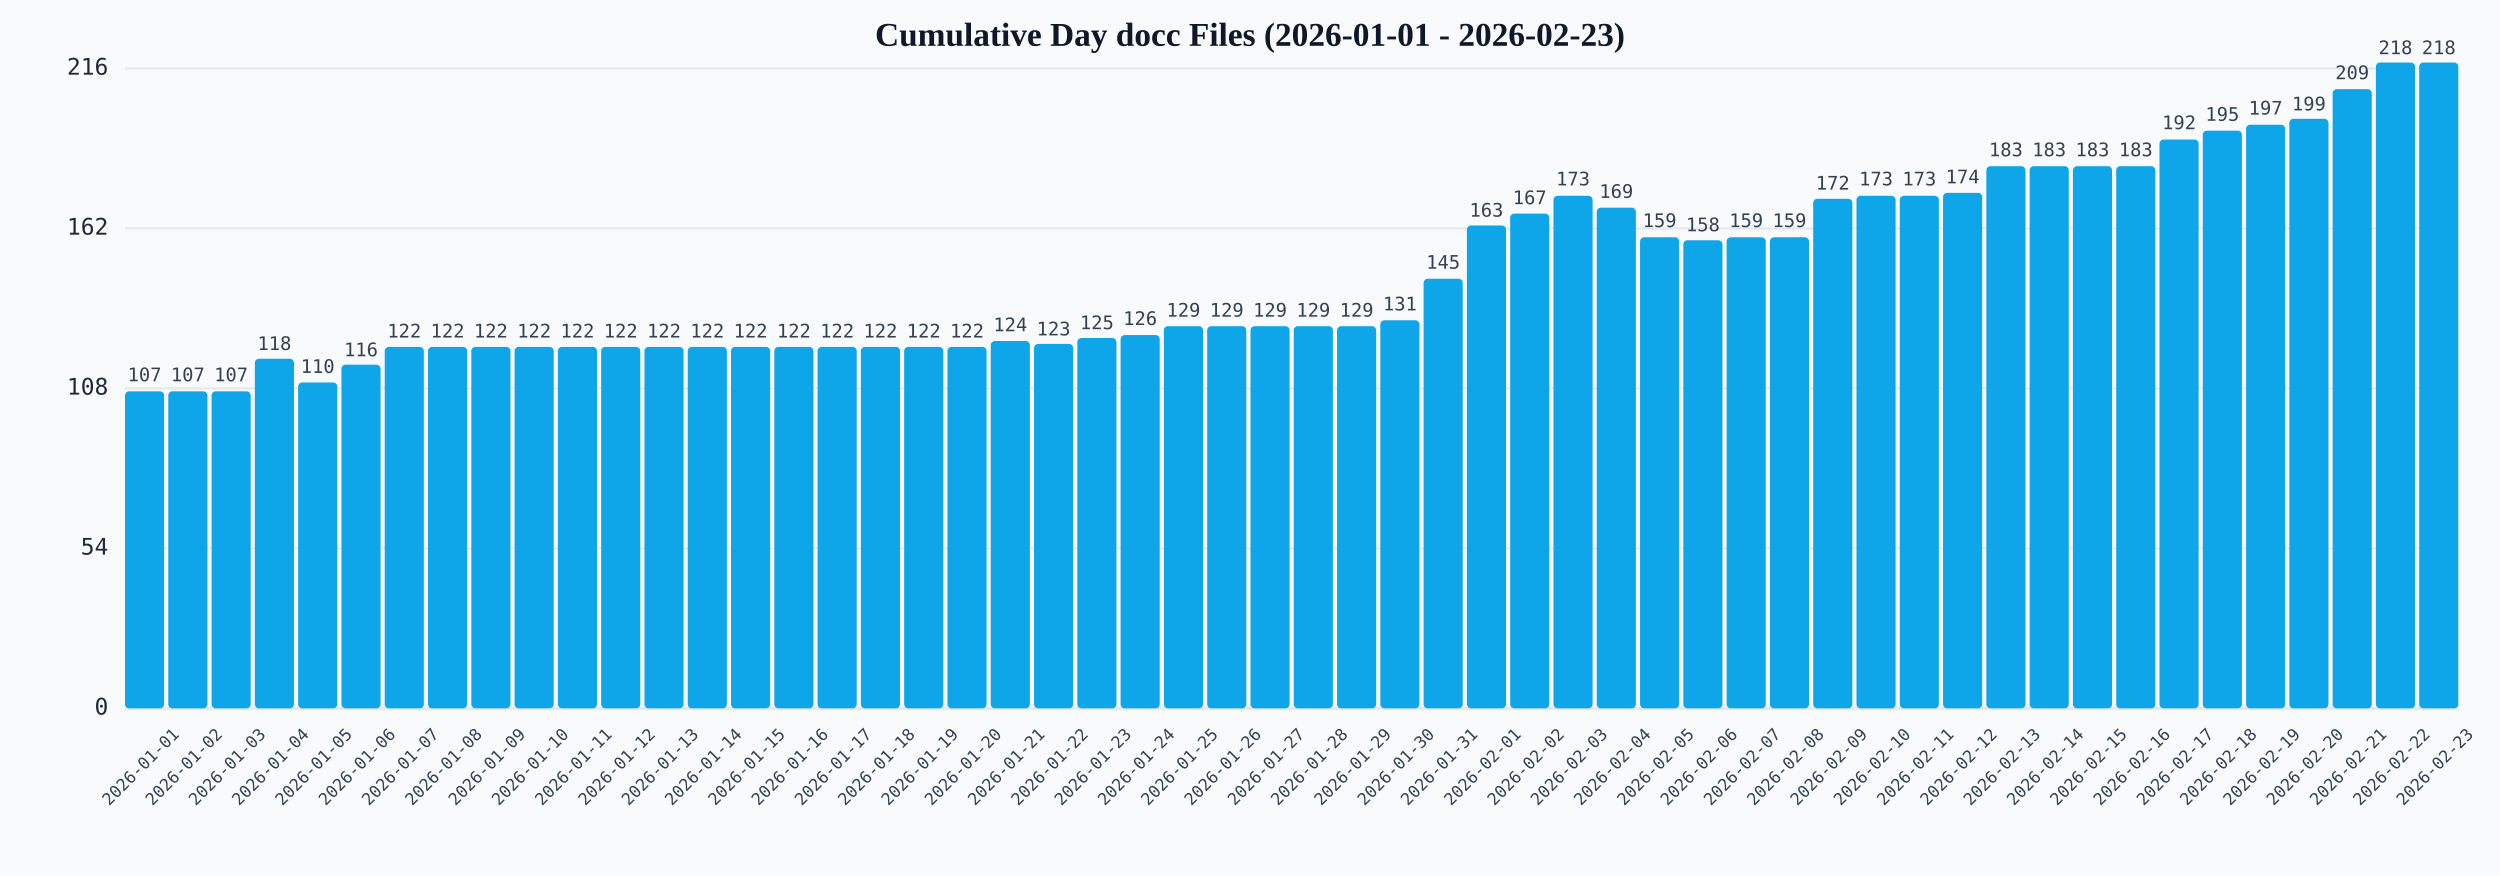
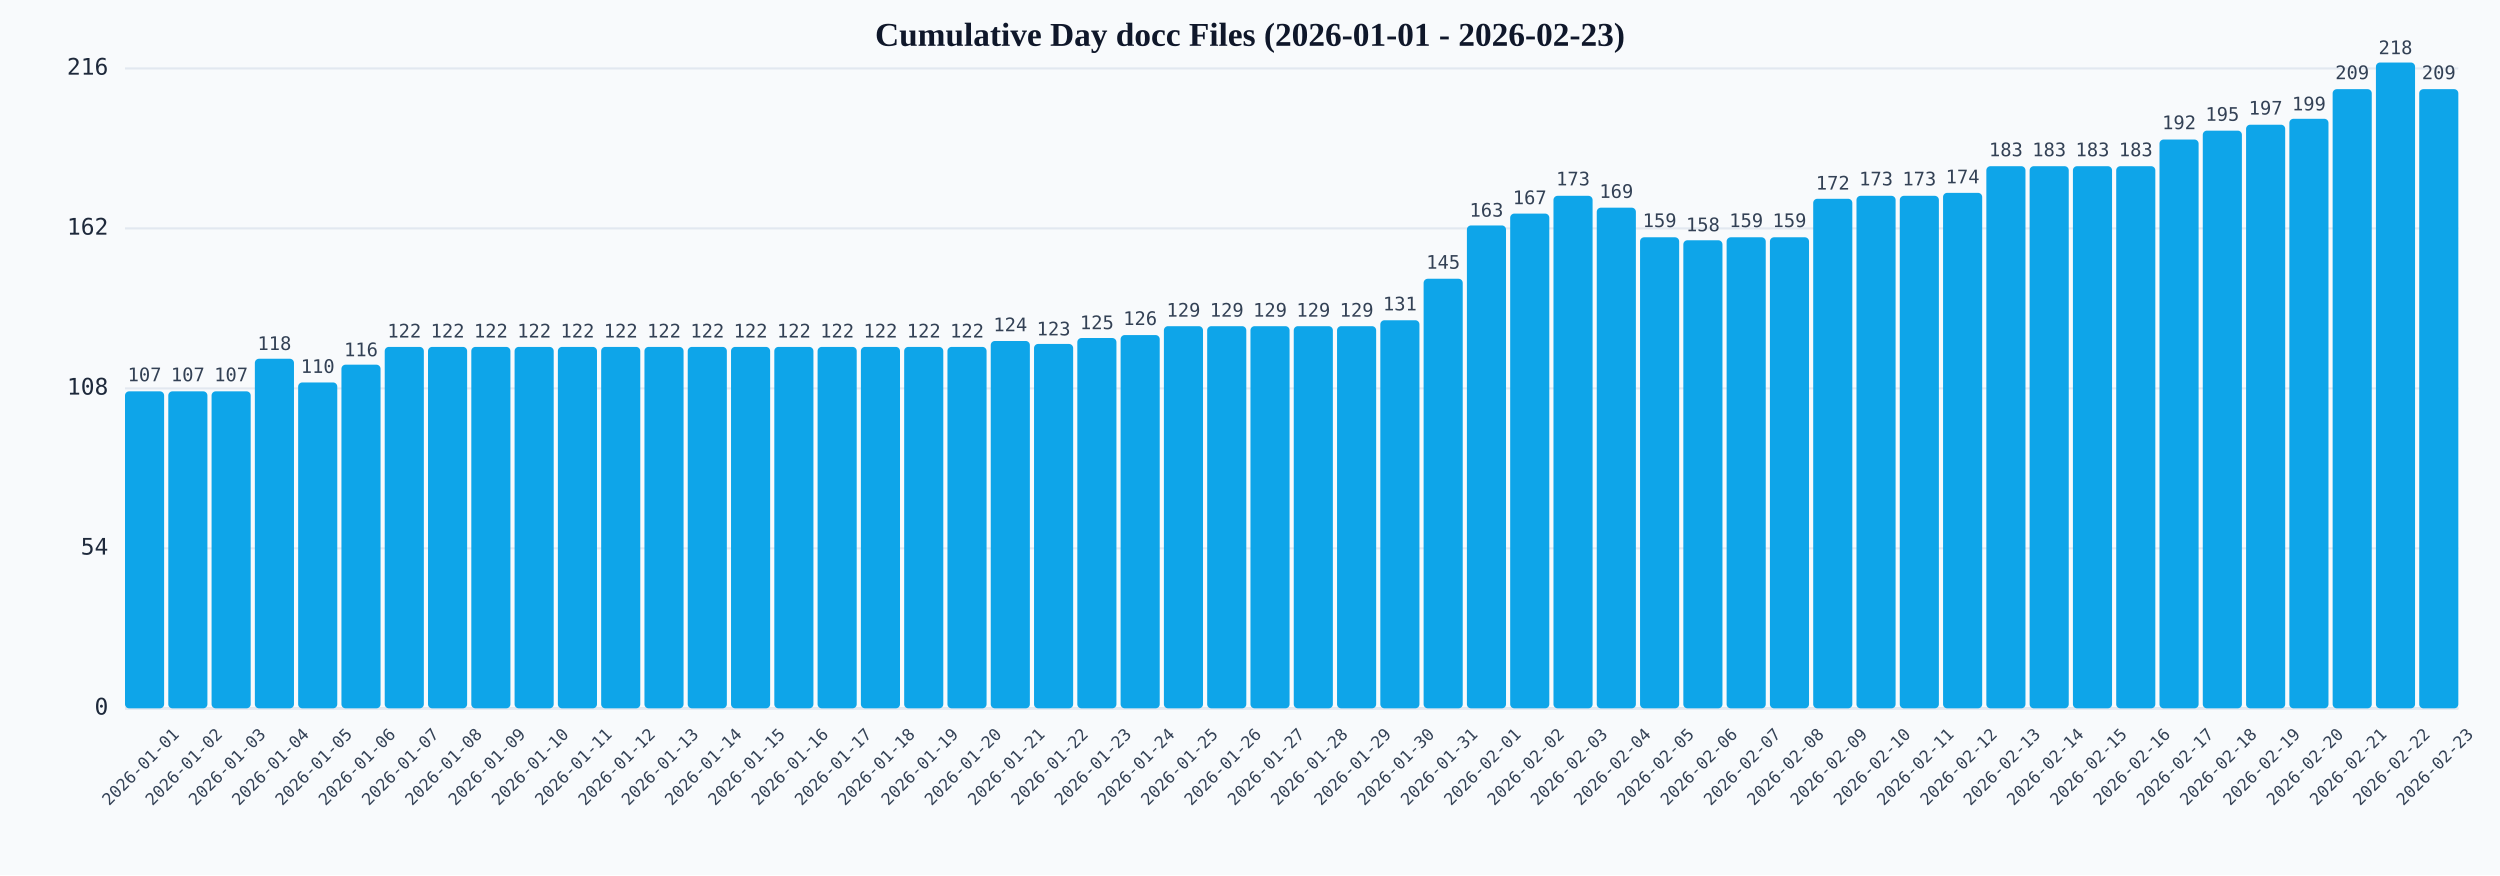
<svg xmlns="http://www.w3.org/2000/svg" viewBox="0 0 1200 420">
  <rect x="0" y="0" width="1200" height="420" fill="#f8fafc" />
  <text x="600" y="22" text-anchor="middle" font-size="16" font-weight="600" fill="#0f172a">Cumulative Day docc Files (2026-01-01 - 2026-02-23)</text>
  <line x1="60" y1="340" x2="1180" y2="340" stroke="#cbd5e1" stroke-width="1" />
  <g font-family="monospace" font-size="11" fill="#1e293b">
    <line x1="60" y1="340.0" x2="1180" y2="340.0" stroke="#e2e8f0" stroke-width="1" />
    <text x="52" y="343.0" text-anchor="end">0</text>
    <line x1="60" y1="263.211" x2="1180" y2="263.211" stroke="#e2e8f0" stroke-width="1" />
    <text x="52" y="266.211" text-anchor="end">54</text>
    <line x1="60" y1="186.422" x2="1180" y2="186.422" stroke="#e2e8f0" stroke-width="1" />
    <text x="52" y="189.422" text-anchor="end">108</text>
    <line x1="60" y1="109.633" x2="1180" y2="109.633" stroke="#e2e8f0" stroke-width="1" />
    <text x="52" y="112.633" text-anchor="end">162</text>
    <line x1="60" y1="32.844" x2="1180" y2="32.844" stroke="#e2e8f0" stroke-width="1" />
    <text x="52" y="35.844" text-anchor="end">216</text>
  </g>
  <g font-family="monospace">
    <rect x="60.0" y="187.844" width="18.778" height="152.156" fill="#0ea5e9" rx="2" />
    <text x="69.389" y="370" transform="rotate(-45 69.38889,370)" text-anchor="middle" font-size="8" fill="#334155">2026-01-01</text>
    <text x="69.389" y="183" text-anchor="middle" font-size="9" fill="#334155">107</text>
    <rect x="80.778" y="187.844" width="18.778" height="152.156" fill="#0ea5e9" rx="2" />
    <text x="90.167" y="370" transform="rotate(-45 90.16667,370)" text-anchor="middle" font-size="8" fill="#334155">2026-01-02</text>
    <text x="90.167" y="183" text-anchor="middle" font-size="9" fill="#334155">107</text>
    <rect x="101.556" y="187.844" width="18.778" height="152.156" fill="#0ea5e9" rx="2" />
    <text x="110.944" y="370" transform="rotate(-45 110.9444,370)" text-anchor="middle" font-size="8" fill="#334155">2026-01-03</text>
    <text x="110.944" y="183" text-anchor="middle" font-size="9" fill="#334155">107</text>
    <rect x="122.333" y="172.202" width="18.778" height="167.798" fill="#0ea5e9" rx="2" />
    <text x="131.722" y="370" transform="rotate(-45 131.7222,370)" text-anchor="middle" font-size="8" fill="#334155">2026-01-04</text>
    <text x="131.722" y="168" text-anchor="middle" font-size="9" fill="#334155">118</text>
    <rect x="143.111" y="183.578" width="18.778" height="156.422" fill="#0ea5e9" rx="2" />
    <text x="152.5" y="370" transform="rotate(-45 152.5,370)" text-anchor="middle" font-size="8" fill="#334155">2026-01-05</text>
    <text x="152.5" y="179" text-anchor="middle" font-size="9" fill="#334155">110</text>
    <rect x="163.889" y="175.046" width="18.778" height="164.954" fill="#0ea5e9" rx="2" />
    <text x="173.278" y="370" transform="rotate(-45 173.2778,370)" text-anchor="middle" font-size="8" fill="#334155">2026-01-06</text>
    <text x="173.278" y="171" text-anchor="middle" font-size="9" fill="#334155">116</text>
    <rect x="184.667" y="166.514" width="18.778" height="173.486" fill="#0ea5e9" rx="2" />
    <text x="194.056" y="370" transform="rotate(-45 194.0556,370)" text-anchor="middle" font-size="8" fill="#334155">2026-01-07</text>
    <text x="194.056" y="162" text-anchor="middle" font-size="9" fill="#334155">122</text>
    <rect x="205.444" y="166.514" width="18.778" height="173.486" fill="#0ea5e9" rx="2" />
    <text x="214.833" y="370" transform="rotate(-45 214.8333,370)" text-anchor="middle" font-size="8" fill="#334155">2026-01-08</text>
    <text x="214.833" y="162" text-anchor="middle" font-size="9" fill="#334155">122</text>
    <rect x="226.222" y="166.514" width="18.778" height="173.486" fill="#0ea5e9" rx="2" />
    <text x="235.611" y="370" transform="rotate(-45 235.6111,370)" text-anchor="middle" font-size="8" fill="#334155">2026-01-09</text>
    <text x="235.611" y="162" text-anchor="middle" font-size="9" fill="#334155">122</text>
    <rect x="247.0" y="166.514" width="18.778" height="173.486" fill="#0ea5e9" rx="2" />
    <text x="256.389" y="370" transform="rotate(-45 256.3889,370)" text-anchor="middle" font-size="8" fill="#334155">2026-01-10</text>
    <text x="256.389" y="162" text-anchor="middle" font-size="9" fill="#334155">122</text>
    <rect x="267.778" y="166.514" width="18.778" height="173.486" fill="#0ea5e9" rx="2" />
    <text x="277.167" y="370" transform="rotate(-45 277.1667,370)" text-anchor="middle" font-size="8" fill="#334155">2026-01-11</text>
    <text x="277.167" y="162" text-anchor="middle" font-size="9" fill="#334155">122</text>
    <rect x="288.556" y="166.514" width="18.778" height="173.486" fill="#0ea5e9" rx="2" />
    <text x="297.944" y="370" transform="rotate(-45 297.9444,370)" text-anchor="middle" font-size="8" fill="#334155">2026-01-12</text>
    <text x="297.944" y="162" text-anchor="middle" font-size="9" fill="#334155">122</text>
    <rect x="309.333" y="166.514" width="18.778" height="173.486" fill="#0ea5e9" rx="2" />
    <text x="318.722" y="370" transform="rotate(-45 318.7222,370)" text-anchor="middle" font-size="8" fill="#334155">2026-01-13</text>
    <text x="318.722" y="162" text-anchor="middle" font-size="9" fill="#334155">122</text>
    <rect x="330.111" y="166.514" width="18.778" height="173.486" fill="#0ea5e9" rx="2" />
    <text x="339.5" y="370" transform="rotate(-45 339.5,370)" text-anchor="middle" font-size="8" fill="#334155">2026-01-14</text>
    <text x="339.5" y="162" text-anchor="middle" font-size="9" fill="#334155">122</text>
    <rect x="350.889" y="166.514" width="18.778" height="173.486" fill="#0ea5e9" rx="2" />
    <text x="360.278" y="370" transform="rotate(-45 360.2778,370)" text-anchor="middle" font-size="8" fill="#334155">2026-01-15</text>
    <text x="360.278" y="162" text-anchor="middle" font-size="9" fill="#334155">122</text>
    <rect x="371.667" y="166.514" width="18.778" height="173.486" fill="#0ea5e9" rx="2" />
    <text x="381.056" y="370" transform="rotate(-45 381.0556,370)" text-anchor="middle" font-size="8" fill="#334155">2026-01-16</text>
    <text x="381.056" y="162" text-anchor="middle" font-size="9" fill="#334155">122</text>
    <rect x="392.444" y="166.514" width="18.778" height="173.486" fill="#0ea5e9" rx="2" />
    <text x="401.833" y="370" transform="rotate(-45 401.8333,370)" text-anchor="middle" font-size="8" fill="#334155">2026-01-17</text>
    <text x="401.833" y="162" text-anchor="middle" font-size="9" fill="#334155">122</text>
    <rect x="413.222" y="166.514" width="18.778" height="173.486" fill="#0ea5e9" rx="2" />
    <text x="422.611" y="370" transform="rotate(-45 422.6111,370)" text-anchor="middle" font-size="8" fill="#334155">2026-01-18</text>
    <text x="422.611" y="162" text-anchor="middle" font-size="9" fill="#334155">122</text>
    <rect x="434.0" y="166.514" width="18.778" height="173.486" fill="#0ea5e9" rx="2" />
    <text x="443.389" y="370" transform="rotate(-45 443.3889,370)" text-anchor="middle" font-size="8" fill="#334155">2026-01-19</text>
    <text x="443.389" y="162" text-anchor="middle" font-size="9" fill="#334155">122</text>
    <rect x="454.778" y="166.514" width="18.778" height="173.486" fill="#0ea5e9" rx="2" />
    <text x="464.167" y="370" transform="rotate(-45 464.1667,370)" text-anchor="middle" font-size="8" fill="#334155">2026-01-20</text>
    <text x="464.167" y="162" text-anchor="middle" font-size="9" fill="#334155">122</text>
    <rect x="475.556" y="163.67" width="18.778" height="176.33" fill="#0ea5e9" rx="2" />
    <text x="484.944" y="370" transform="rotate(-45 484.9444,370)" text-anchor="middle" font-size="8" fill="#334155">2026-01-21</text>
    <text x="484.944" y="159" text-anchor="middle" font-size="9" fill="#334155">124</text>
    <rect x="496.333" y="165.092" width="18.778" height="174.908" fill="#0ea5e9" rx="2" />
    <text x="505.722" y="370" transform="rotate(-45 505.7222,370)" text-anchor="middle" font-size="8" fill="#334155">2026-01-22</text>
    <text x="505.722" y="161" text-anchor="middle" font-size="9" fill="#334155">123</text>
    <rect x="517.111" y="162.248" width="18.778" height="177.752" fill="#0ea5e9" rx="2" />
    <text x="526.5" y="370" transform="rotate(-45 526.5,370)" text-anchor="middle" font-size="8" fill="#334155">2026-01-23</text>
    <text x="526.5" y="158" text-anchor="middle" font-size="9" fill="#334155">125</text>
    <rect x="537.889" y="160.826" width="18.778" height="179.174" fill="#0ea5e9" rx="2" />
    <text x="547.278" y="370" transform="rotate(-45 547.2778,370)" text-anchor="middle" font-size="8" fill="#334155">2026-01-24</text>
    <text x="547.278" y="156" text-anchor="middle" font-size="9" fill="#334155">126</text>
    <rect x="558.667" y="156.56" width="18.778" height="183.44" fill="#0ea5e9" rx="2" />
    <text x="568.056" y="370" transform="rotate(-45 568.0556,370)" text-anchor="middle" font-size="8" fill="#334155">2026-01-25</text>
    <text x="568.056" y="152" text-anchor="middle" font-size="9" fill="#334155">129</text>
    <rect x="579.444" y="156.56" width="18.778" height="183.44" fill="#0ea5e9" rx="2" />
    <text x="588.833" y="370" transform="rotate(-45 588.8333,370)" text-anchor="middle" font-size="8" fill="#334155">2026-01-26</text>
    <text x="588.833" y="152" text-anchor="middle" font-size="9" fill="#334155">129</text>
    <rect x="600.222" y="156.56" width="18.778" height="183.44" fill="#0ea5e9" rx="2" />
    <text x="609.611" y="370" transform="rotate(-45 609.6111,370)" text-anchor="middle" font-size="8" fill="#334155">2026-01-27</text>
    <text x="609.611" y="152" text-anchor="middle" font-size="9" fill="#334155">129</text>
    <rect x="621.0" y="156.56" width="18.778" height="183.44" fill="#0ea5e9" rx="2" />
    <text x="630.389" y="370" transform="rotate(-45 630.3889,370)" text-anchor="middle" font-size="8" fill="#334155">2026-01-28</text>
    <text x="630.389" y="152" text-anchor="middle" font-size="9" fill="#334155">129</text>
    <rect x="641.778" y="156.56" width="18.778" height="183.44" fill="#0ea5e9" rx="2" />
    <text x="651.167" y="370" transform="rotate(-45 651.1667,370)" text-anchor="middle" font-size="8" fill="#334155">2026-01-29</text>
    <text x="651.167" y="152" text-anchor="middle" font-size="9" fill="#334155">129</text>
    <rect x="662.556" y="153.716" width="18.778" height="186.284" fill="#0ea5e9" rx="2" />
    <text x="671.944" y="370" transform="rotate(-45 671.9444,370)" text-anchor="middle" font-size="8" fill="#334155">2026-01-30</text>
    <text x="671.944" y="149" text-anchor="middle" font-size="9" fill="#334155">131</text>
    <rect x="683.333" y="133.807" width="18.778" height="206.193" fill="#0ea5e9" rx="2" />
    <text x="692.722" y="370" transform="rotate(-45 692.7222,370)" text-anchor="middle" font-size="8" fill="#334155">2026-01-31</text>
    <text x="692.722" y="129" text-anchor="middle" font-size="9" fill="#334155">145</text>
    <rect x="704.111" y="108.211" width="18.778" height="231.789" fill="#0ea5e9" rx="2" />
    <text x="713.5" y="370" transform="rotate(-45 713.5,370)" text-anchor="middle" font-size="8" fill="#334155">2026-02-01</text>
    <text x="713.5" y="104" text-anchor="middle" font-size="9" fill="#334155">163</text>
    <rect x="724.889" y="102.523" width="18.778" height="237.477" fill="#0ea5e9" rx="2" />
    <text x="734.278" y="370" transform="rotate(-45 734.2778,370)" text-anchor="middle" font-size="8" fill="#334155">2026-02-02</text>
    <text x="734.278" y="98" text-anchor="middle" font-size="9" fill="#334155">167</text>
    <rect x="745.667" y="93.991" width="18.778" height="246.009" fill="#0ea5e9" rx="2" />
    <text x="755.056" y="370" transform="rotate(-45 755.0556,370)" text-anchor="middle" font-size="8" fill="#334155">2026-02-03</text>
    <text x="755.056" y="89" text-anchor="middle" font-size="9" fill="#334155">173</text>
    <rect x="766.444" y="99.679" width="18.778" height="240.321" fill="#0ea5e9" rx="2" />
    <text x="775.833" y="370" transform="rotate(-45 775.8333,370)" text-anchor="middle" font-size="8" fill="#334155">2026-02-04</text>
    <text x="775.833" y="95" text-anchor="middle" font-size="9" fill="#334155">169</text>
    <rect x="787.222" y="113.899" width="18.778" height="226.101" fill="#0ea5e9" rx="2" />
    <text x="796.611" y="370" transform="rotate(-45 796.6111,370)" text-anchor="middle" font-size="8" fill="#334155">2026-02-05</text>
    <text x="796.611" y="109" text-anchor="middle" font-size="9" fill="#334155">159</text>
    <rect x="808.0" y="115.321" width="18.778" height="224.679" fill="#0ea5e9" rx="2" />
    <text x="817.389" y="370" transform="rotate(-45 817.3889,370)" text-anchor="middle" font-size="8" fill="#334155">2026-02-06</text>
    <text x="817.389" y="111" text-anchor="middle" font-size="9" fill="#334155">158</text>
    <rect x="828.778" y="113.899" width="18.778" height="226.101" fill="#0ea5e9" rx="2" />
    <text x="838.167" y="370" transform="rotate(-45 838.1667,370)" text-anchor="middle" font-size="8" fill="#334155">2026-02-07</text>
    <text x="838.167" y="109" text-anchor="middle" font-size="9" fill="#334155">159</text>
    <rect x="849.556" y="113.899" width="18.778" height="226.101" fill="#0ea5e9" rx="2" />
    <text x="858.944" y="370" transform="rotate(-45 858.9444,370)" text-anchor="middle" font-size="8" fill="#334155">2026-02-08</text>
    <text x="858.944" y="109" text-anchor="middle" font-size="9" fill="#334155">159</text>
    <rect x="870.333" y="95.413" width="18.778" height="244.587" fill="#0ea5e9" rx="2" />
    <text x="879.722" y="370" transform="rotate(-45 879.7222,370)" text-anchor="middle" font-size="8" fill="#334155">2026-02-09</text>
    <text x="879.722" y="91" text-anchor="middle" font-size="9" fill="#334155">172</text>
    <rect x="891.111" y="93.991" width="18.778" height="246.009" fill="#0ea5e9" rx="2" />
    <text x="900.5" y="370" transform="rotate(-45 900.5,370)" text-anchor="middle" font-size="8" fill="#334155">2026-02-10</text>
    <text x="900.5" y="89" text-anchor="middle" font-size="9" fill="#334155">173</text>
    <rect x="911.889" y="93.991" width="18.778" height="246.009" fill="#0ea5e9" rx="2" />
    <text x="921.278" y="370" transform="rotate(-45 921.2778,370)" text-anchor="middle" font-size="8" fill="#334155">2026-02-11</text>
    <text x="921.278" y="89" text-anchor="middle" font-size="9" fill="#334155">173</text>
    <rect x="932.667" y="92.569" width="18.778" height="247.431" fill="#0ea5e9" rx="2" />
    <text x="942.056" y="370" transform="rotate(-45 942.0556,370)" text-anchor="middle" font-size="8" fill="#334155">2026-02-12</text>
    <text x="942.056" y="88" text-anchor="middle" font-size="9" fill="#334155">174</text>
    <rect x="953.444" y="79.771" width="18.778" height="260.229" fill="#0ea5e9" rx="2" />
    <text x="962.833" y="370" transform="rotate(-45 962.8333,370)" text-anchor="middle" font-size="8" fill="#334155">2026-02-13</text>
    <text x="962.833" y="75" text-anchor="middle" font-size="9" fill="#334155">183</text>
    <rect x="974.222" y="79.771" width="18.778" height="260.229" fill="#0ea5e9" rx="2" />
    <text x="983.611" y="370" transform="rotate(-45 983.6111,370)" text-anchor="middle" font-size="8" fill="#334155">2026-02-14</text>
    <text x="983.611" y="75" text-anchor="middle" font-size="9" fill="#334155">183</text>
    <rect x="995.0" y="79.771" width="18.778" height="260.229" fill="#0ea5e9" rx="2" />
    <text x="1004.389" y="370" transform="rotate(-45 1004.389,370)" text-anchor="middle" font-size="8" fill="#334155">2026-02-15</text>
    <text x="1004.389" y="75" text-anchor="middle" font-size="9" fill="#334155">183</text>
    <rect x="1015.778" y="79.771" width="18.778" height="260.229" fill="#0ea5e9" rx="2" />
    <text x="1025.167" y="370" transform="rotate(-45 1025.167,370)" text-anchor="middle" font-size="8" fill="#334155">2026-02-16</text>
    <text x="1025.167" y="75" text-anchor="middle" font-size="9" fill="#334155">183</text>
    <rect x="1036.556" y="66.972" width="18.778" height="273.028" fill="#0ea5e9" rx="2" />
    <text x="1045.944" y="370" transform="rotate(-45 1045.944,370)" text-anchor="middle" font-size="8" fill="#334155">2026-02-17</text>
    <text x="1045.944" y="62" text-anchor="middle" font-size="9" fill="#334155">192</text>
    <rect x="1057.333" y="62.706" width="18.778" height="277.294" fill="#0ea5e9" rx="2" />
    <text x="1066.722" y="370" transform="rotate(-45 1066.722,370)" text-anchor="middle" font-size="8" fill="#334155">2026-02-18</text>
    <text x="1066.722" y="58" text-anchor="middle" font-size="9" fill="#334155">195</text>
    <rect x="1078.111" y="59.862" width="18.778" height="280.138" fill="#0ea5e9" rx="2" />
    <text x="1087.5" y="370" transform="rotate(-45 1087.5,370)" text-anchor="middle" font-size="8" fill="#334155">2026-02-19</text>
    <text x="1087.5" y="55" text-anchor="middle" font-size="9" fill="#334155">197</text>
    <rect x="1098.889" y="57.018" width="18.778" height="282.982" fill="#0ea5e9" rx="2" />
    <text x="1108.278" y="370" transform="rotate(-45 1108.278,370)" text-anchor="middle" font-size="8" fill="#334155">2026-02-20</text>
    <text x="1108.278" y="53" text-anchor="middle" font-size="9" fill="#334155">199</text>
    <rect x="1119.667" y="42.798" width="18.778" height="297.202" fill="#0ea5e9" rx="2" />
    <text x="1129.056" y="370" transform="rotate(-45 1129.056,370)" text-anchor="middle" font-size="8" fill="#334155">2026-02-21</text>
    <text x="1129.056" y="38" text-anchor="middle" font-size="9" fill="#334155">209</text>
    <rect x="1140.444" y="30.0" width="18.778" height="310.0" fill="#0ea5e9" rx="2" />
    <text x="1149.833" y="370" transform="rotate(-45 1149.833,370)" text-anchor="middle" font-size="8" fill="#334155">2026-02-22</text>
    <text x="1149.833" y="26" text-anchor="middle" font-size="9" fill="#334155">218</text>
-     <rect x="1161.222" y="30.0" width="18.778" height="310.0" fill="#0ea5e9" rx="2" />
+     <rect x="1161.222" y="42.798" width="18.778" height="297.202" fill="#0ea5e9" rx="2" />
    <text x="1170.611" y="370" transform="rotate(-45 1170.611,370)" text-anchor="middle" font-size="8" fill="#334155">2026-02-23</text>
-     <text x="1170.611" y="26" text-anchor="middle" font-size="9" fill="#334155">218</text>
+     <text x="1170.611" y="38" text-anchor="middle" font-size="9" fill="#334155">209</text>
  </g>
</svg>
